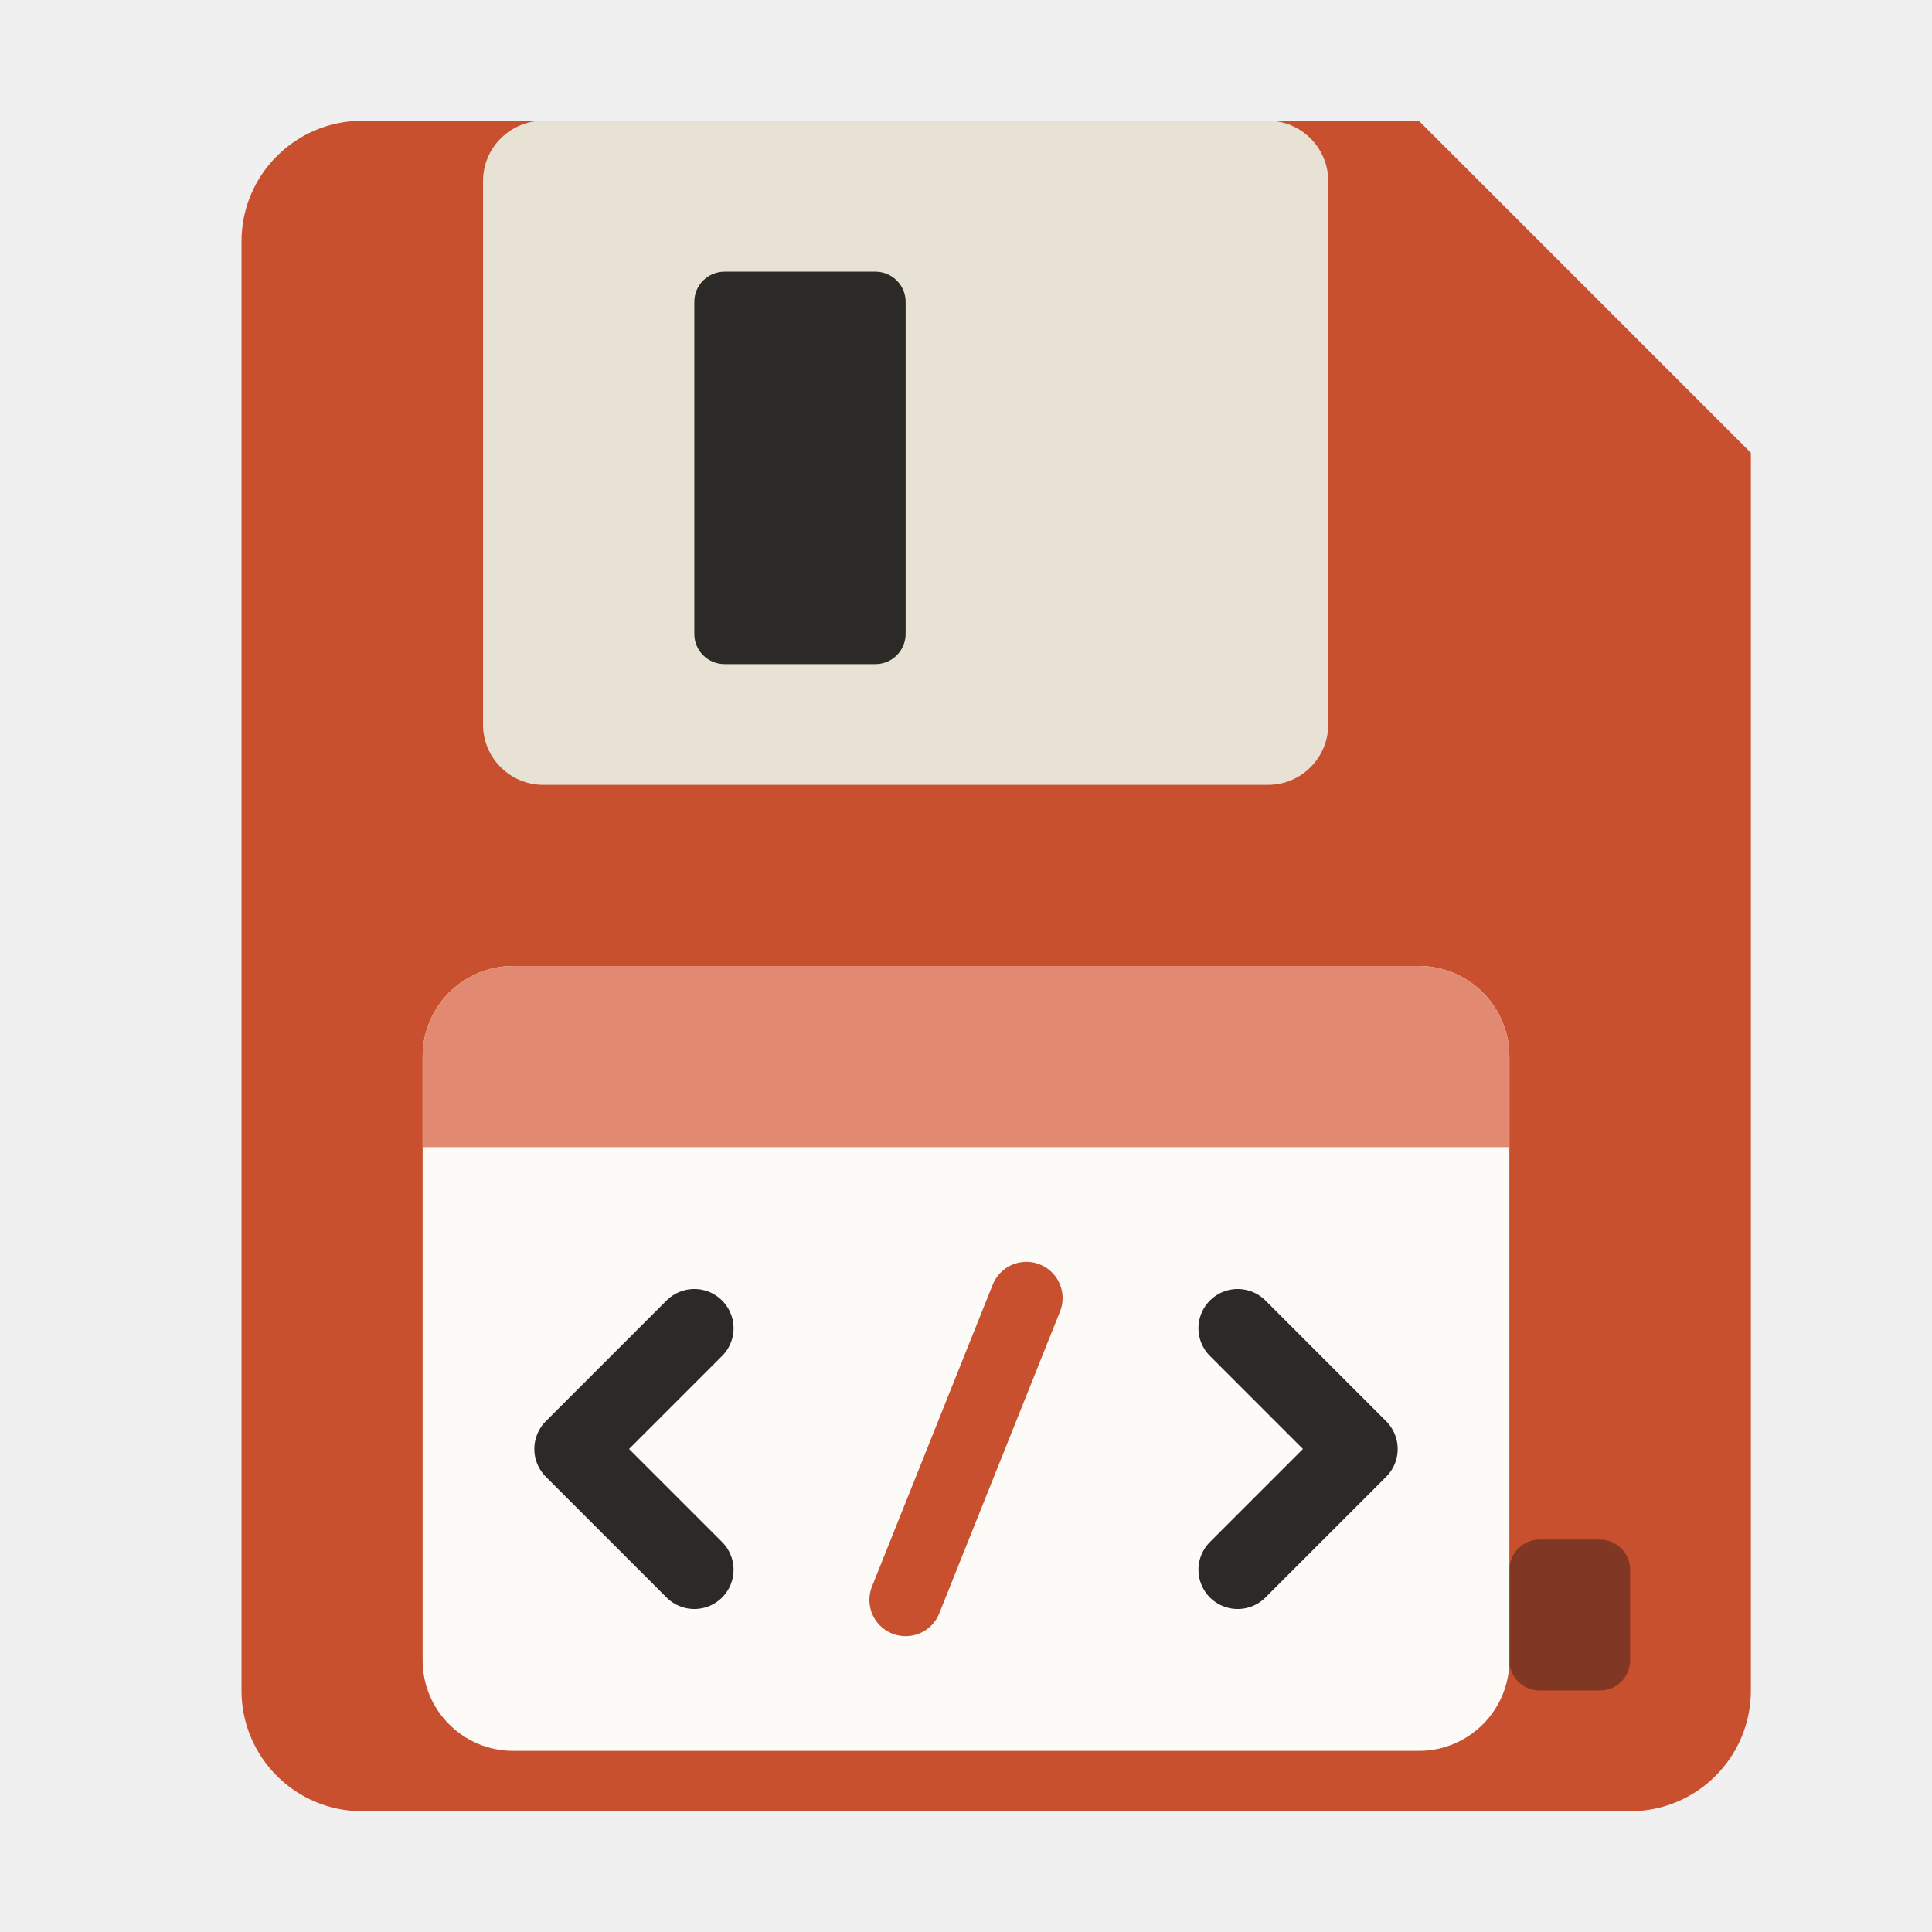
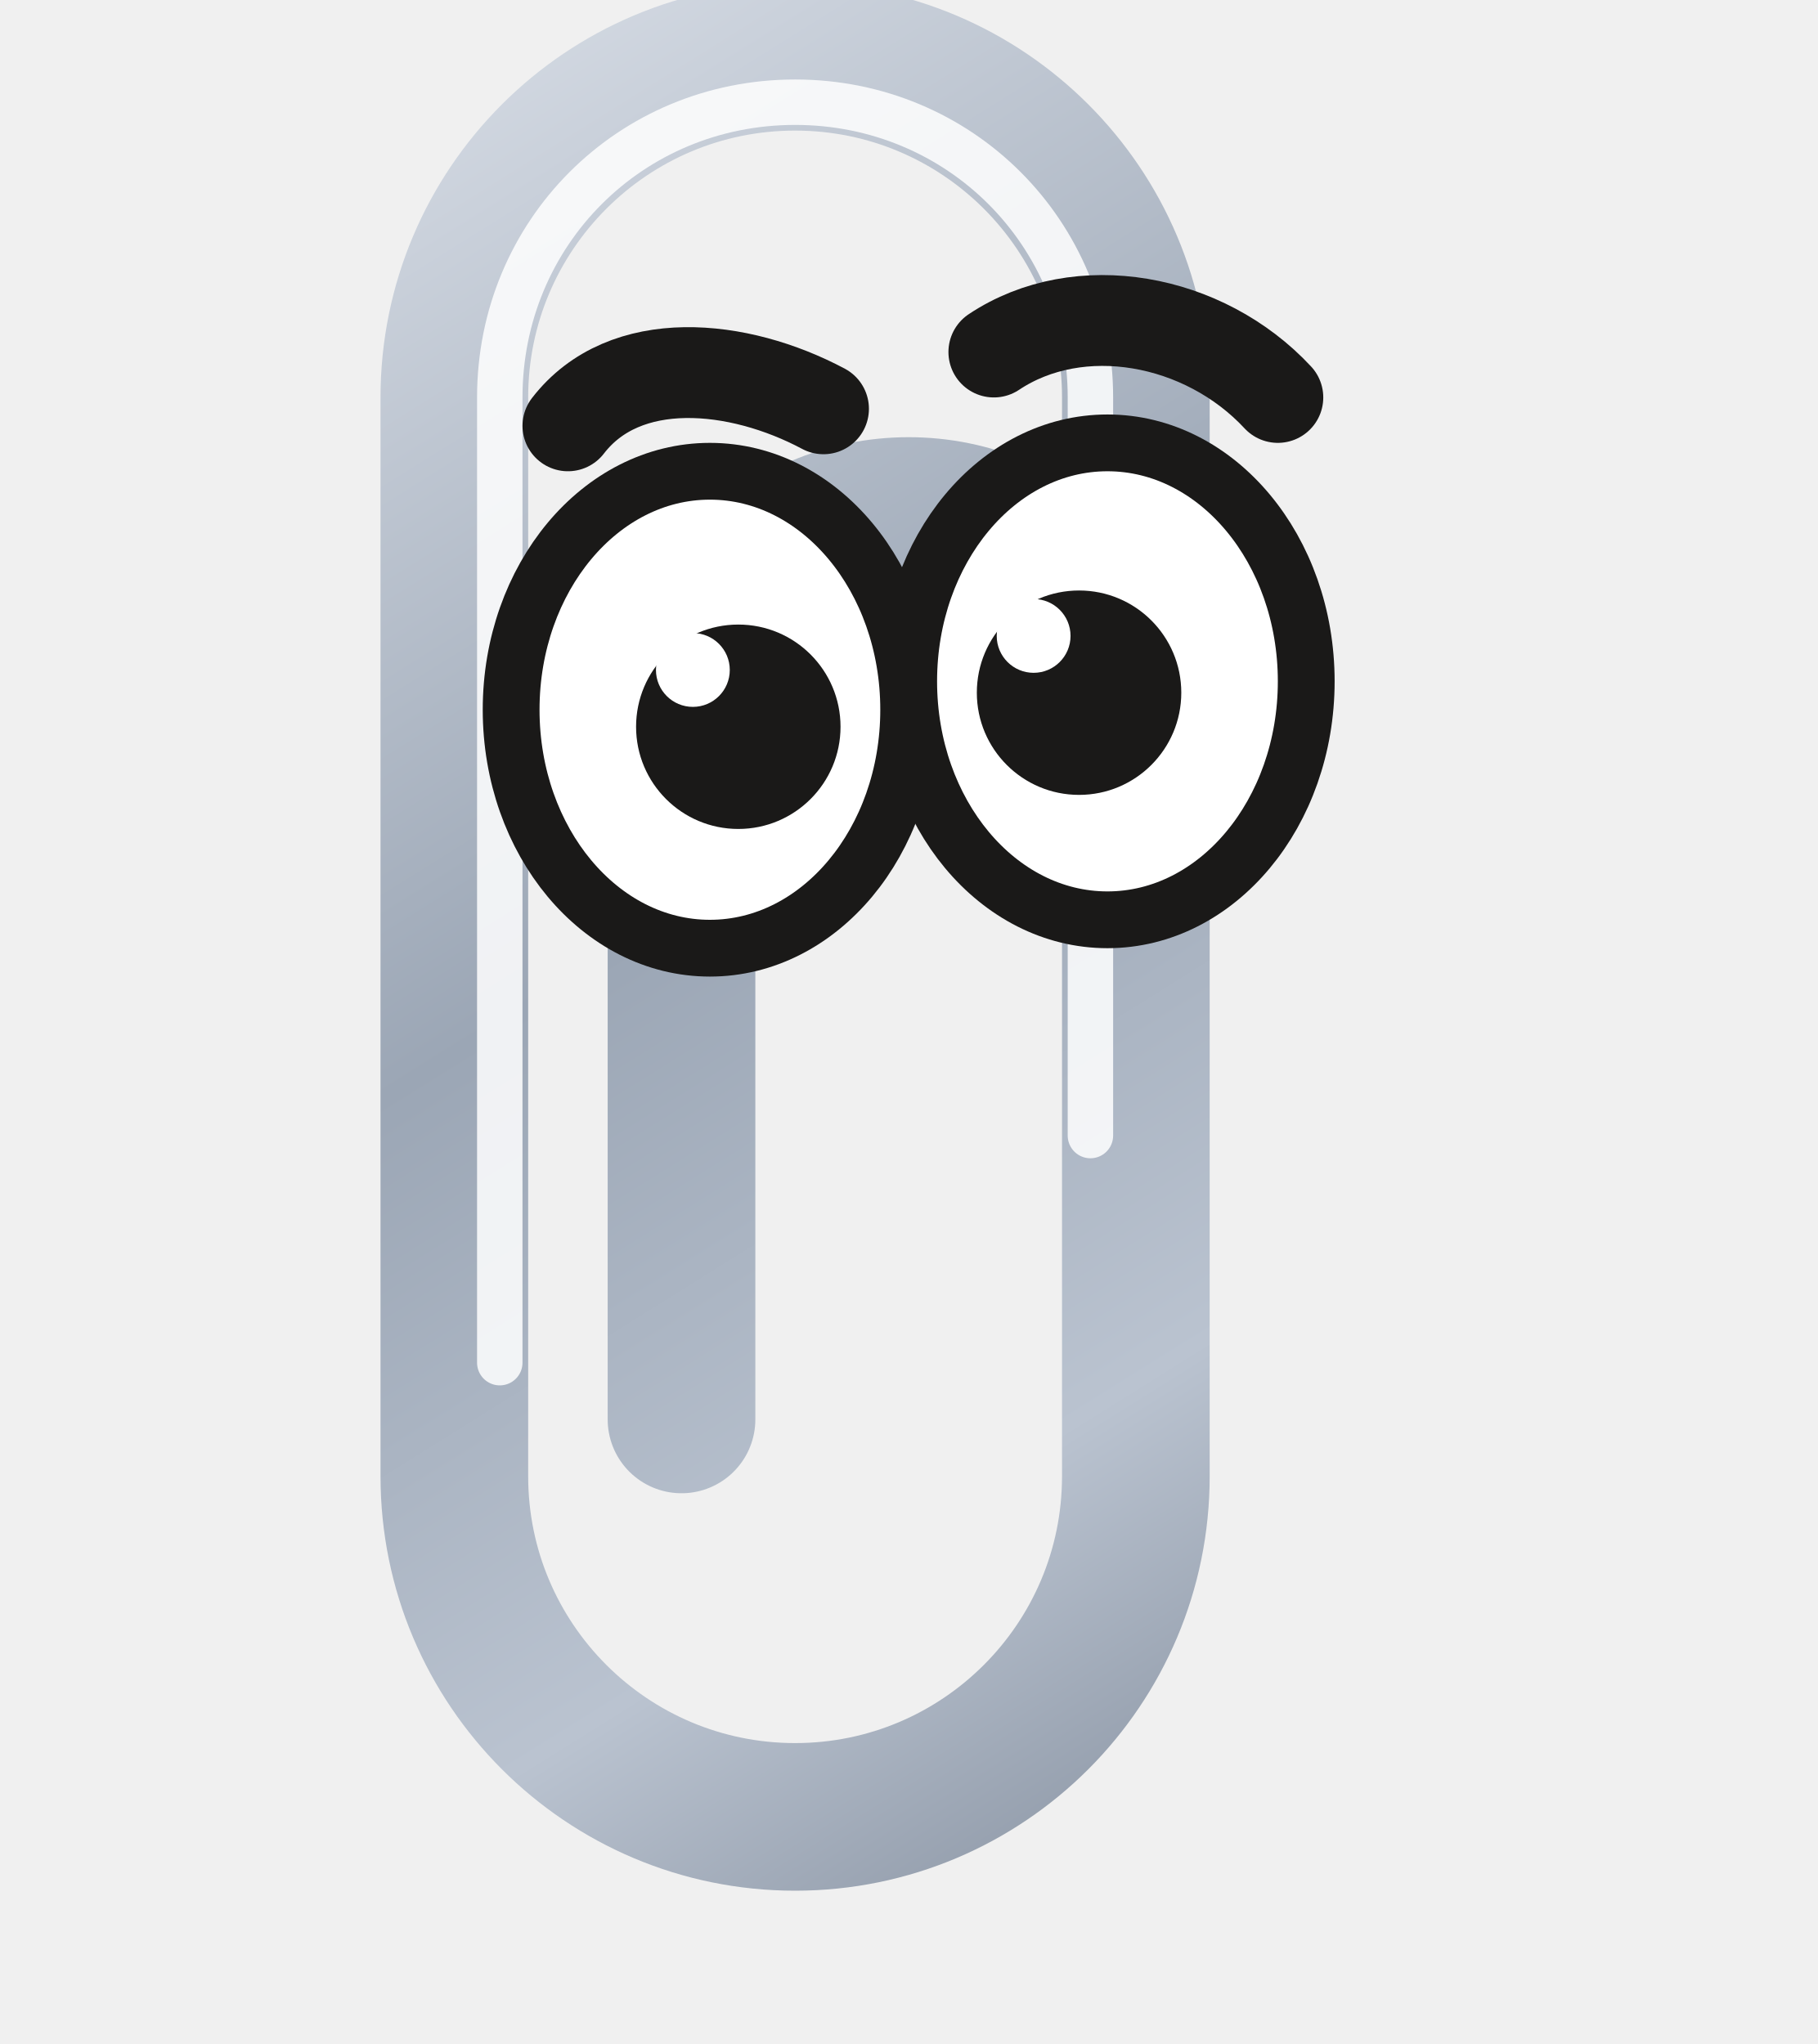
- <svg xmlns="http://www.w3.org/2000/svg" viewBox="0 0 32 32" fill="none">
-   <path d="M4 4C4 2.895 4.895 2 6 2H23.5L29 7.5V28C29 29.105 28.105 30 27 30H6C4.895 30 4 29.105 4 28V4Z" fill="#C8502E" />
-   <rect x="25" y="25.5" width="2" height="2.5" rx="0.5" fill="#141517" opacity="0.4" />
-   <rect x="8" y="2" width="14" height="11" rx="1" fill="#E8E2D5" />
-   <rect x="11.5" y="4.5" width="3.5" height="6.5" rx="0.5" fill="#2C2A26" />
-   <rect x="7" y="16" width="18" height="13" rx="1.5" fill="#FDFBF7" />
-   <path d="M7 17.5C7 16.672 7.672 16 8.5 16H23.5C24.328 16 25 16.672 25 17.5V19H7V17.5Z" fill="#E28971" />
-   <path d="M11.5 22L9.5 24L11.5 26" stroke="#2C2A26" stroke-width="1.3" stroke-linecap="round" stroke-linejoin="round" />
-   <path d="M20.5 22L22.5 24L20.5 26" stroke="#2C2A26" stroke-width="1.3" stroke-linecap="round" stroke-linejoin="round" />
-   <line x1="17" y1="21.5" x2="15" y2="26.5" stroke="#C8502E" stroke-width="1.2" stroke-linecap="round" />
+ <svg xmlns="http://www.w3.org/2000/svg" viewBox="0 0 32 36" fill="none">
+   <defs>
+     <linearGradient id="clipGrad" x1="6" y1="2" x2="26" y2="34" gradientUnits="userSpaceOnUse">
+       <stop offset="0%" stop-color="#D4DAE3" />
+       <stop offset="40%" stop-color="#9BA6B5" />
+       <stop offset="70%" stop-color="#BAC3D0" />
+       <stop offset="100%" stop-color="#737E8E" />
+     </linearGradient>
+   </defs>
+   <style>
+     @keyframes clippy-blink {
+       0%, 88%, 100% { transform: scaleY(1); }
+       94% { transform: scaleY(0.08); }
+     }
+     @keyframes clippy-brow {
+       0%, 80%, 100% { transform: translateY(0); }
+       86%, 94% { transform: translateY(-1px); }
+     }
+     .clippy-eyes {
+       transform-origin: 16px 14px;
+       animation: clippy-blink 3.6s infinite ease-in-out;
+     }
+     .clippy-brows {
+       transform-origin: 16px 8px;
+       animation: clippy-brow 3.6s infinite ease-in-out;
+     }
+   </style>
+   <path d="M12 25V13C12 10.791 13.791 9 16 9C18.209 9 20 10.791 20 13V26C20 29.314 17.314 32 14 32C10.686 32 8 29.314 8 26V7C8 3.686 10.686 1 14 1C17.314 1 20 3.686 20 7V22" stroke="url(#clipGrad)" stroke-width="2.6" stroke-linecap="round" stroke-linejoin="round" />
+   <path d="M8.8 24V7C8.8 4.1 11.1 1.8 14 1.8C16.9 1.8 19.2 4.1 19.2 7V20" stroke="#FFFFFF" stroke-width="0.8" stroke-linecap="round" opacity="0.85" />
+   <g class="clippy-brows">
+     <path d="M10 7.5C11 6.2 13 6.4 14.5 7.2" stroke="#1A1918" stroke-width="1.6" stroke-linecap="round" />
+     <path d="M17.5 6.2C19 5.2 21.2 5.6 22.5 7" stroke="#1A1918" stroke-width="1.6" stroke-linecap="round" />
+   </g>
+   <g class="clippy-eyes">
+     <ellipse cx="12.5" cy="12.5" rx="3.5" ry="4.2" fill="#FFFFFF" stroke="#1A1918" stroke-width="1" />
+     <circle cx="13" cy="12.8" r="1.8" fill="#1A1918" />
+     <circle cx="12.2" cy="11.8" r="0.65" fill="#FFFFFF" />
+     <ellipse cx="19.5" cy="12" rx="3.5" ry="4.2" fill="#FFFFFF" stroke="#1A1918" stroke-width="1" />
+     <circle cx="19" cy="12.2" r="1.8" fill="#1A1918" />
+     <circle cx="18.2" cy="11.2" r="0.65" fill="#FFFFFF" />
+   </g>
</svg>
